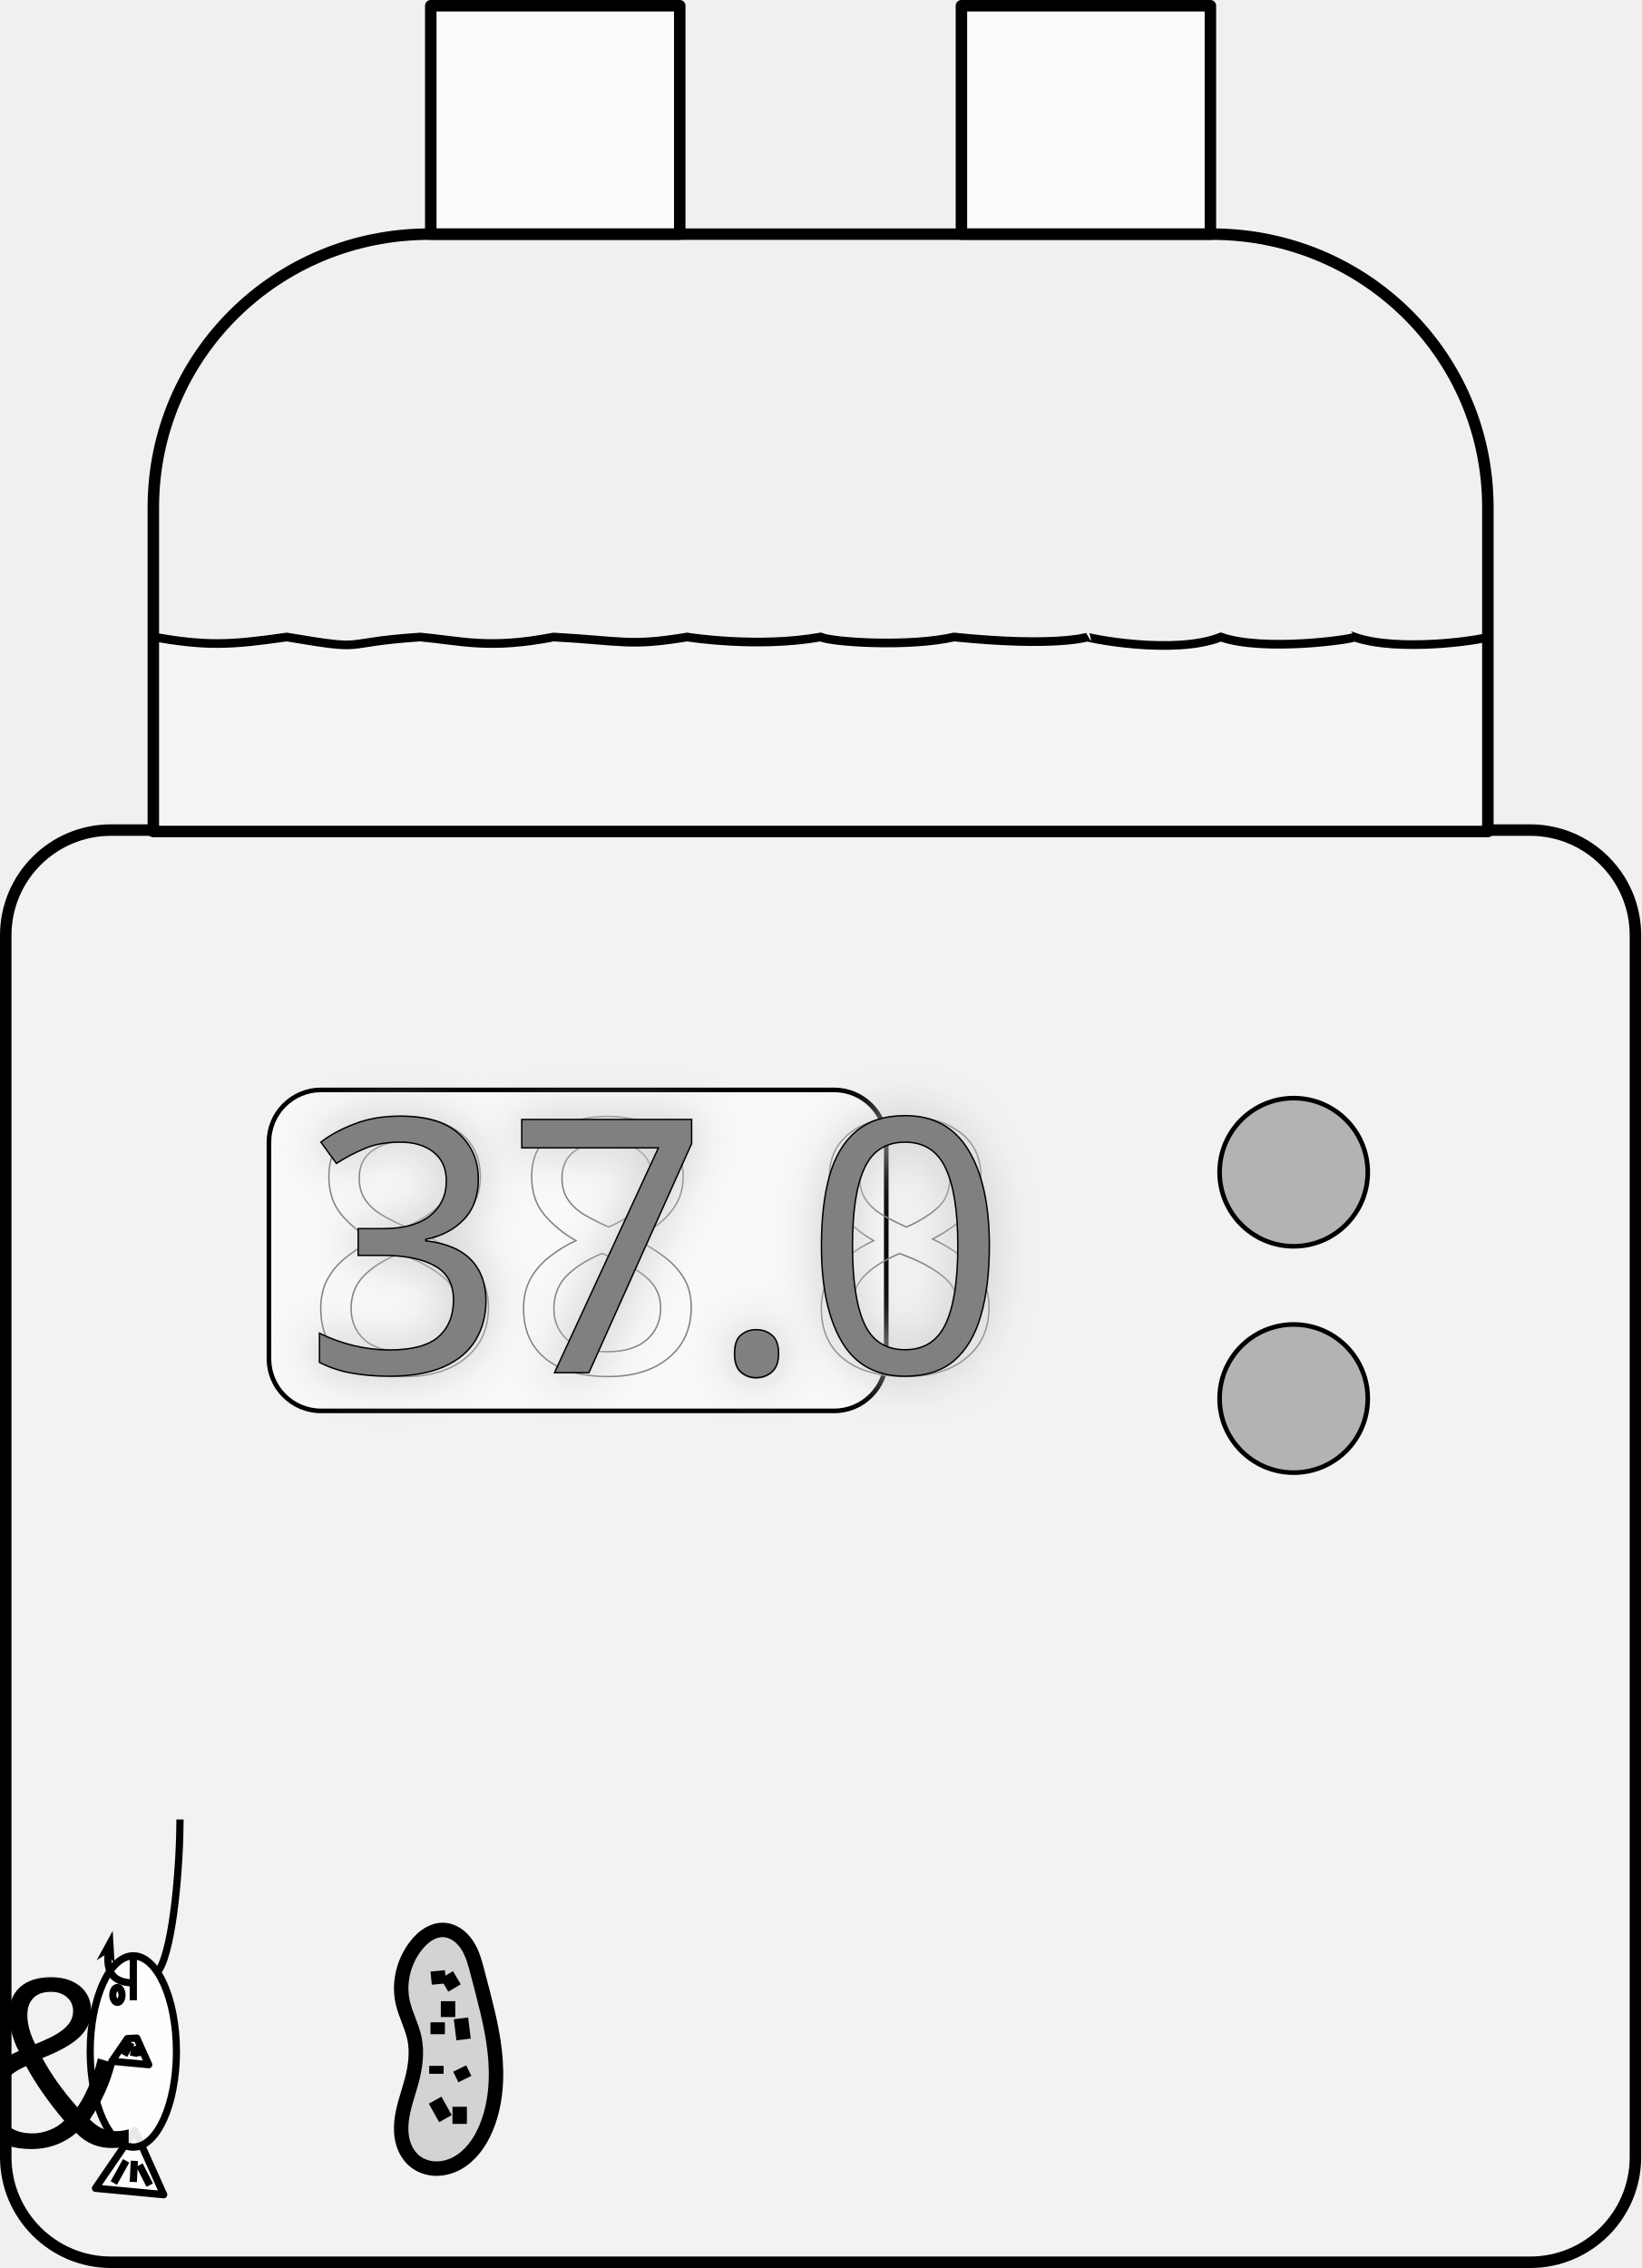
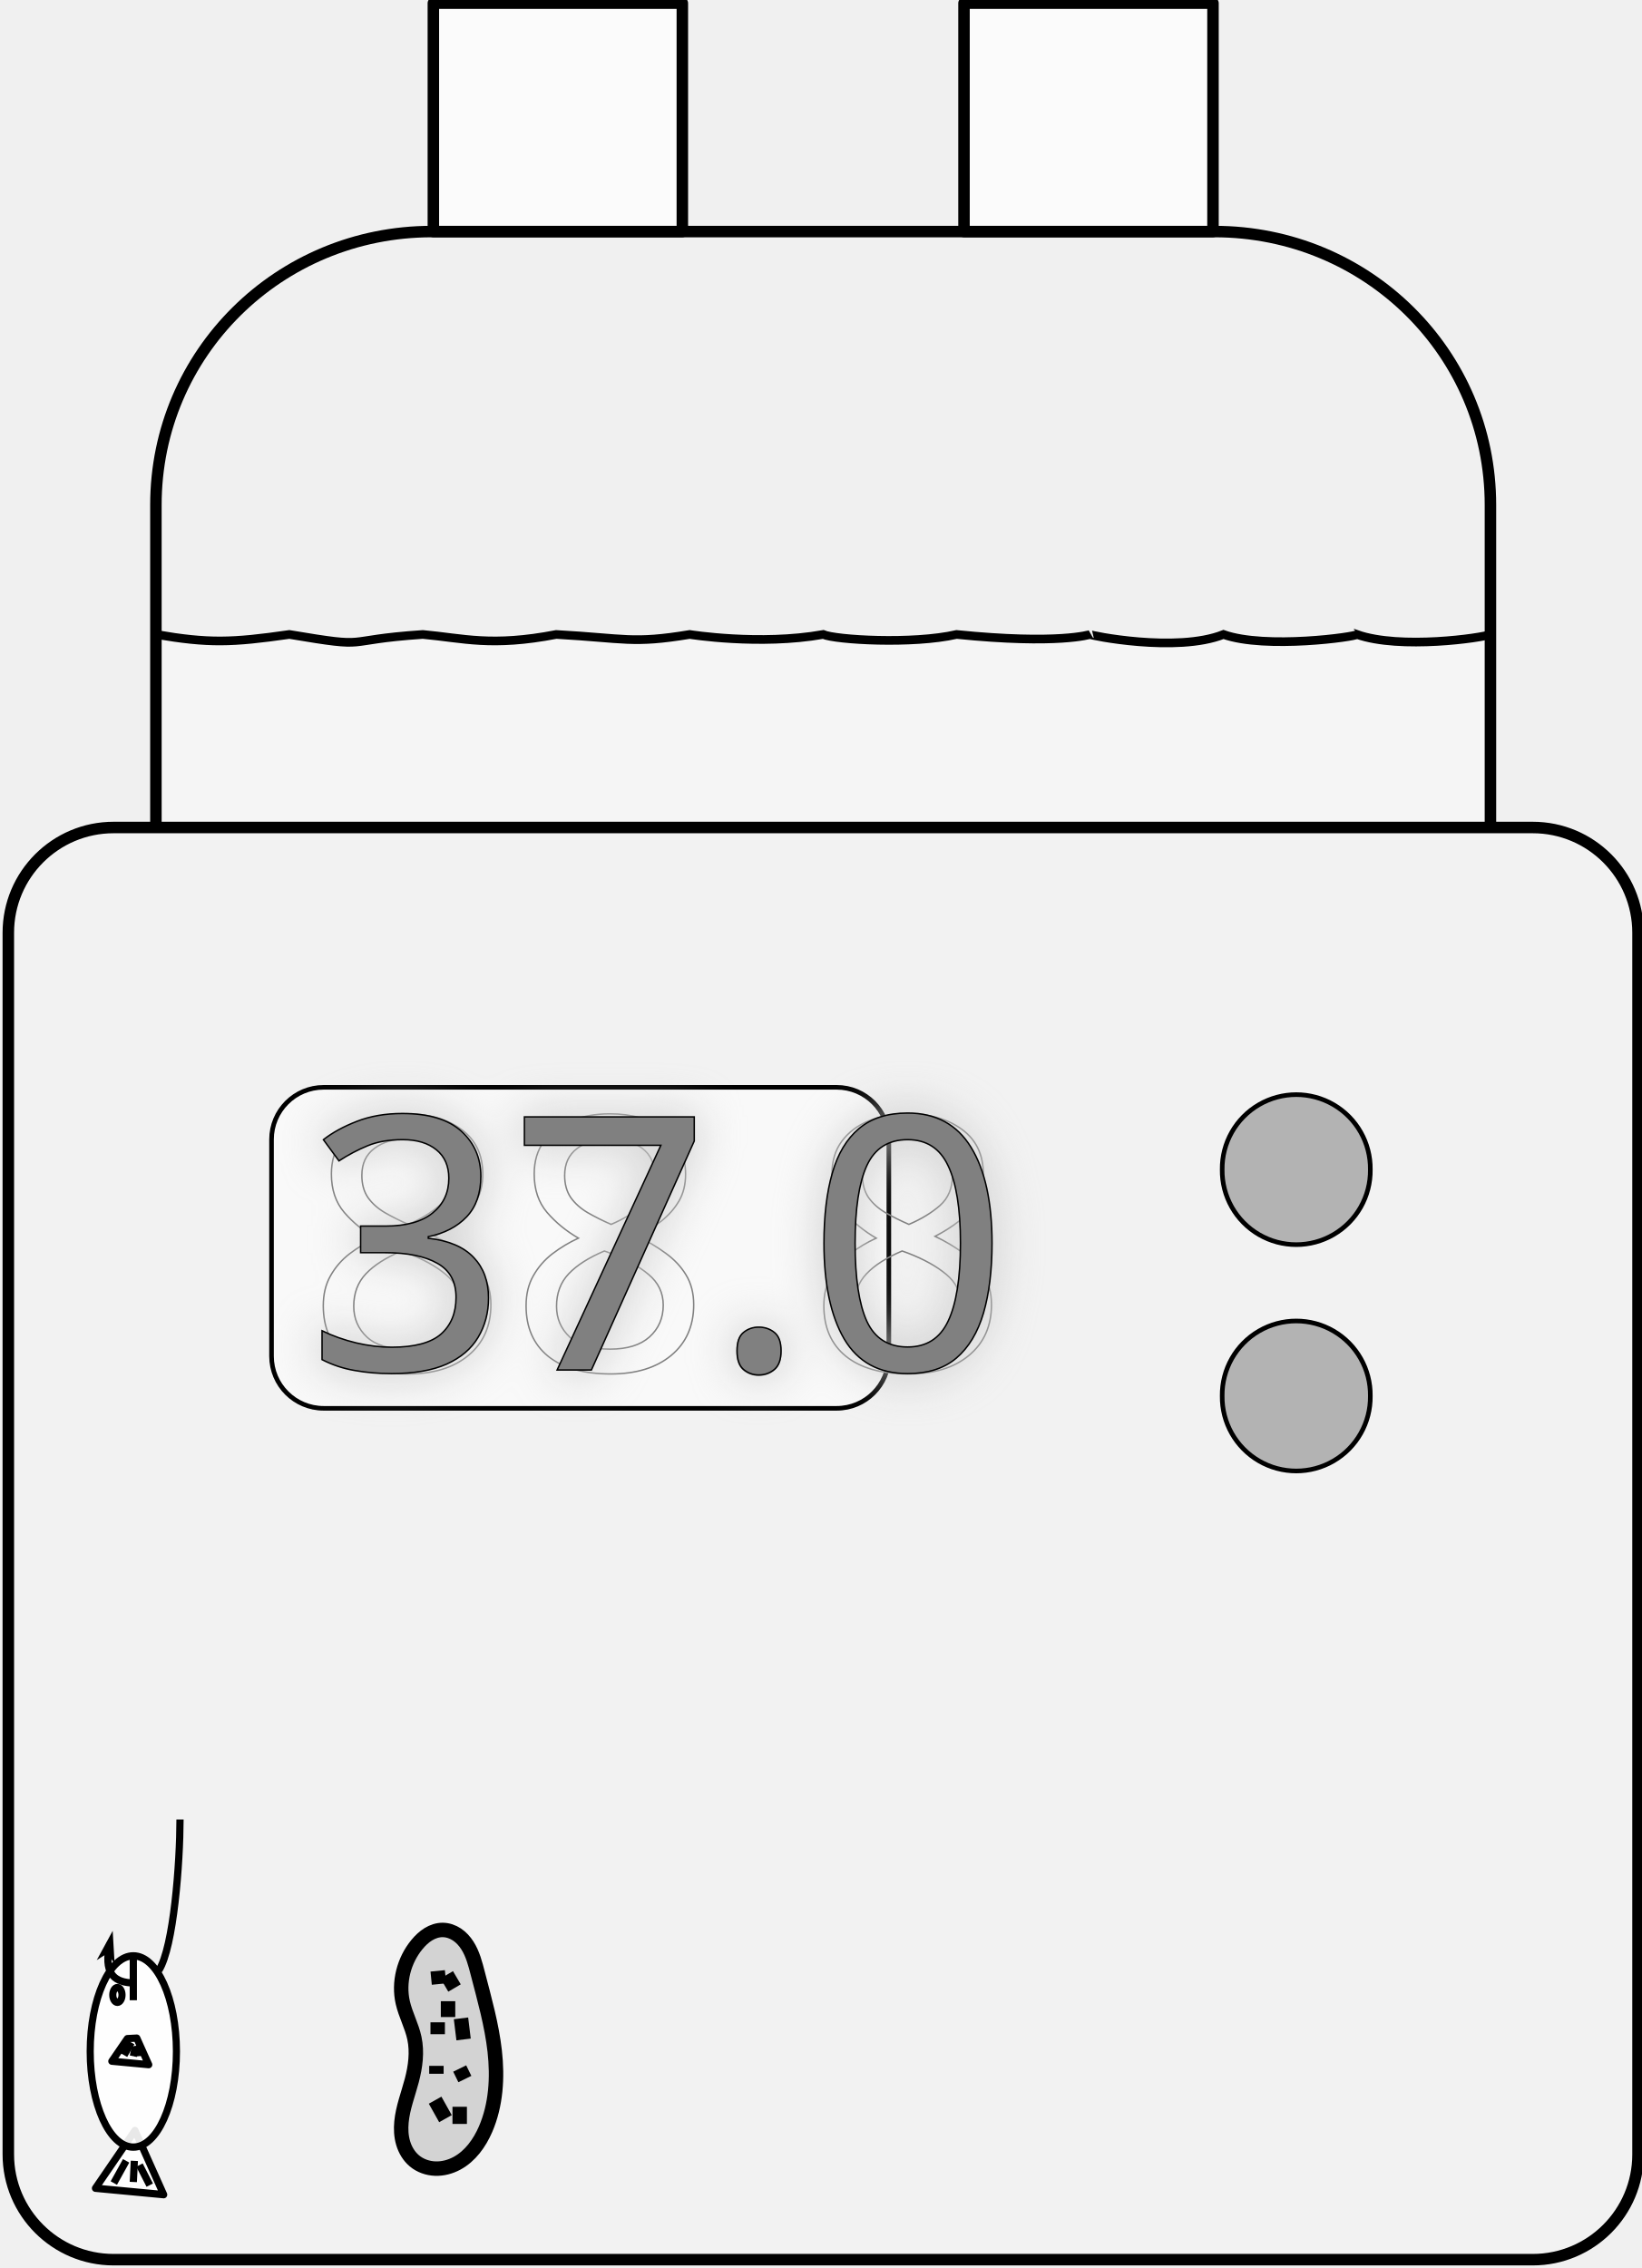
<svg xmlns="http://www.w3.org/2000/svg" xmlns:xlink="http://www.w3.org/1999/xlink" width="113.673" height="157.085" id="svg5039" version="1.1">
  <defs id="defs5041">
-     <filter color-interpolation-filters="sRGB" height="1.41" y="-0.205" width="1.219" x="-0.109" id="filter4228">
-       <feGaussianBlur id="feGaussianBlur4230" stdDeviation="1.445" />
-     </filter>
    <marker style="overflow:visible" id="Arrow1Send" refX="0" refY="0" orient="auto">
      <path transform="matrix(-0.2,0,0,-0.2,-1.2,0)" style="fill-rule:evenodd;stroke:#000000;stroke-width:1pt" d="M 0,0 5,-5 -12.5,0 5,5 0,0 z" id="path4955" />
    </marker>
    <filter color-interpolation-filters="sRGB" height="1.41" y="-0.205" width="1.219" x="-0.109" id="filter4228-3">
      <feGaussianBlur id="feGaussianBlur4230-2" stdDeviation="1.445" />
    </filter>
  </defs>
  <g id="layer1" transform="translate(-478.7802,-472.1677)">
-     <g style="display:inline" transform="matrix(0.7981172,0,0,0.7981164,414.9923,306.1544)" id="g3878-4">
-       <g id="g3826-5" transform="translate(-5.308233,50.5842)">
-         <rect ry="9.135" rx="9.135" y="229.458" x="85.73" height="124.286" width="141.429" id="rect3791-1" style="fill:#f2f2f2;stroke:#000000;stroke-width:0.998;stroke-linecap:square;stroke-linejoin:round;stroke-miterlimit:4;stroke-opacity:1;stroke-dasharray:none" />
-         <rect ry="4.526" rx="4.526" y="252.005" x="108.571" height="27.857" width="53.571" id="rect3816-7" style="fill:#f9f9f9;stroke:#000000;stroke-width:0.4;stroke-linecap:square;stroke-linejoin:round;stroke-miterlimit:4;stroke-opacity:1;stroke-dasharray:none" />
-         <path d="m 203.929,259.148 c 0,3.55 -2.878,6.429 -6.429,6.429 -3.55,0 -6.429,-2.878 -6.429,-6.429 0,-3.55 2.878,-6.429 6.429,-6.429 3.55,0 6.429,2.878 6.429,6.429 z" id="path3793-1" style="fill:#b3b3b3;stroke:#000000;stroke-width:0.4;stroke-linecap:square;stroke-linejoin:round;stroke-miterlimit:4;stroke-opacity:1;stroke-dasharray:none" />
-         <use x="0" y="0" xlink:href="#path3793-1" id="use3868-1" transform="translate(0,19.64286)" width="744.094" height="1052.362" />
-         <g style="fill:none;stroke:#808080;stroke-width:1;display:inline" transform="matrix(1.326639,0,0,1.326683,-629.555,-452.2725)" id="g4166-1">
-           <text xml:space="preserve" style="font-size:23.189px;font-style:normal;font-variant:normal;font-weight:normal;font-stretch:normal;text-align:start;line-height:125%;letter-spacing:0px;word-spacing:0px;text-anchor:start;fill:none;stroke:#808080;stroke-width:0.094;stroke-miterlimit:4;stroke-dasharray:none;font-family:Digital Readout Thick Upright;-inkscape-font-specification:Digital Readout Thick Upright" x="558.638" y="549.37" id="text3340-4">
-             <tspan id="tspan3342-2" x="558.638" y="549.37" style="text-align:start;text-anchor:start;fill:none;stroke:#808080;stroke-width:0.094;stroke-miterlimit:4;stroke-dasharray:none">88.8</tspan>
+     <g id="g6508">
+       <g id="g6459">
+         <path id="path3681" d="m 489.579,529.579 0,-13.468 c 3.665,0.624 5.225,0.577 9.243,0 5.928,0.995 3.316,0.402 9.243,0 2.844,0.261 4.735,0.868 9.243,0 4.797,0.268 5.269,0.657 9.243,0 0,0 4.841,0.784 9.243,0 0.872,0.376 6.189,0.699 9.243,0 7.071,0.717 9.243,0 9.243,0 -0.058,0.052 5.971,1.295 9.243,0 2.916,1.043 9.217,0.155 9.243,0 3.002,1.062 8.682,0.231 9.243,0 l 0,13.468 z" style="fill:#f5f5f5;fill-opacity:1;stroke:#000000;stroke-width:0.6;stroke-linecap:butt;stroke-linejoin:miter;stroke-miterlimit:4;stroke-opacity:1;stroke-dasharray:none" />
+         <path id="rect3797-8" d="m 508.687,488.206 54.217,0 c 10.586,0 19.108,8.444 19.108,18.934 l 0,22.439 -92.433,0 c 0,-7.48 0,-14.959 0,-22.439 0,-10.489 8.522,-18.934 19.108,-18.934 z" style="fill:none;stroke:#000000;stroke-width:0.795;stroke-linecap:square;stroke-linejoin:round;stroke-miterlimit:4;stroke-opacity:1;stroke-dasharray:none" />
+         <rect ry="0" rx="0" y="472.386" x="508.796" height="15.82" width="17.245" id="rect3818-4" style="fill:#ffffff;fill-opacity:0.759;stroke:#000000;stroke-width:0.795;stroke-linecap:square;stroke-linejoin:round;stroke-miterlimit:4;stroke-opacity:1;stroke-dasharray:none" />
+         <rect ry="0" rx="0" y="472.386" x="545.55" height="15.82" width="17.245" id="rect3824-5" style="fill:#ffffff;fill-opacity:0.759;stroke:#000000;stroke-width:0.795;stroke-linecap:square;stroke-linejoin:round;stroke-miterlimit:4;stroke-opacity:1;stroke-dasharray:none" />
+       </g>
+       <g id="g6465">
+         <rect ry="7.291" rx="7.291" y="529.482" x="479.357" height="99.194" width="112.877" id="rect3791-1" style="fill:#f2f2f2;stroke:#000000;stroke-width:0.796;stroke-linecap:square;stroke-linejoin:round;stroke-miterlimit:4;stroke-opacity:1;stroke-dasharray:none" />
+         <g id="g6455">
+           <path transform="matrix(0.7981172,0,0,0.7981164,410.9343,346.3479)" style="fill:#b3b3b3;stroke:#000000;stroke-width:0.4;stroke-linecap:square;stroke-linejoin:round;stroke-miterlimit:4;stroke-opacity:1;stroke-dasharray:none" id="path3793-1" d="m 203.929,259.148 a 6.429,6.429 0 1 1 -12.857,0 6.429,6.429 0 1 1 12.857,0 z" />
+           <use height="1052.362" width="744.094" transform="translate(0,15.67729)" id="use3868-1" xlink:href="#path3793-1" y="0" x="0" />
+         </g>
+         <g id="g6446">
+           <rect style="fill:#f9f9f9;stroke:#000000;stroke-width:0.319;stroke-linecap:square;stroke-linejoin:round;stroke-miterlimit:4;stroke-opacity:1;stroke-dasharray:none" id="rect3816-7" width="42.756" height="22.233" x="497.587" y="547.477" rx="3.612" ry="3.612" />
+           <text transform="scale(0.9999839,1.000016)" xml:space="preserve" style="font-size:24.554px;font-style:normal;font-variant:normal;font-weight:normal;font-stretch:normal;text-align:start;line-height:125%;letter-spacing:0px;word-spacing:0px;text-anchor:start;fill:none;stroke:#808080;stroke-width:0.1;stroke-miterlimit:4;stroke-dasharray:none;font-family:Digital Readout Thick Upright;-inkscape-font-specification:Digital Readout Thick Upright" x="499.977" y="567.072" id="text3340-4">
+             <tspan id="tspan3342-2" x="499.977" y="567.072" style="text-align:start;text-anchor:start;fill:none;stroke:#808080;stroke-width:0.1;stroke-miterlimit:4;stroke-dasharray:none">88.8</tspan>
+           </text>
+           <text transform="matrix(1.058813,0,0,1.058847,-43.25883,-25.11977)" id="text4180" y="559.268" x="513.061" style="font-size:23.189px;font-style:normal;font-variant:normal;font-weight:normal;font-stretch:normal;text-align:start;line-height:125%;letter-spacing:0px;word-spacing:0px;text-anchor:start;fill:#dcdcdc;fill-opacity:1;stroke:#000000;stroke-width:0.094;stroke-miterlimit:4;stroke-dasharray:none;filter:url(#filter4228-3);font-family:Digital Readout Thick Upright;-inkscape-font-specification:Digital Readout Thick Upright" xml:space="preserve">
+             <tspan style="text-align:start;text-anchor:start;fill:#dcdcdc;fill-opacity:1;stroke-width:0.094;stroke-miterlimit:4;stroke-dasharray:none" y="559.268" x="513.061" id="tspan4182">37.0</tspan>
+           </text>
+           <text transform="scale(0.9999839,1.000016)" xml:space="preserve" style="font-size:24.554px;font-style:normal;font-variant:normal;font-weight:normal;font-stretch:normal;text-align:start;line-height:125%;letter-spacing:0px;word-spacing:0px;text-anchor:start;fill:#808080;fill-opacity:1;stroke:#000000;stroke-width:0.1;stroke-miterlimit:4;stroke-dasharray:none;font-family:Digital Readout Thick Upright;-inkscape-font-specification:Digital Readout Thick Upright" x="499.985" y="567.05" id="text3340">
+             <tspan id="tspan3342" x="499.985" y="567.05" style="text-align:start;text-anchor:start;fill:#808080;stroke-width:0.1;stroke-miterlimit:4;stroke-dasharray:none">37.0</tspan>
          </text>
        </g>
-         <g style="fill:#dcdcdc;fill-opacity:1;display:inline;filter:url(#filter4228-3)" id="g4174" transform="matrix(1.326639,0,0,1.326683,-569.0808,-465.4305)">
-           <text id="text4180" y="559.268" x="513.061" style="font-size:23.189px;font-style:normal;font-variant:normal;font-weight:normal;font-stretch:normal;text-align:start;line-height:125%;letter-spacing:0px;word-spacing:0px;text-anchor:start;fill:#dcdcdc;fill-opacity:1;stroke:#000000;stroke-width:0.094;stroke-miterlimit:4;stroke-dasharray:none;font-family:Digital Readout Thick Upright;-inkscape-font-specification:Digital Readout Thick Upright" xml:space="preserve">
-             <tspan style="text-align:start;text-anchor:start;fill:#dcdcdc;fill-opacity:1;stroke-width:0.094;stroke-miterlimit:4;stroke-dasharray:none" y="559.268" x="513.061" id="tspan4182">37.0</tspan>
-           </text>
-         </g>
-         <g style="fill:#808080;display:inline" transform="matrix(1.326639,0,0,1.326683,-569.0808,-465.4305)" id="g4166">
-           <text xml:space="preserve" style="font-size:23.189px;font-style:normal;font-variant:normal;font-weight:normal;font-stretch:normal;text-align:start;line-height:125%;letter-spacing:0px;word-spacing:0px;text-anchor:start;fill:#808080;fill-opacity:1;stroke:#000000;stroke-width:0.094;stroke-miterlimit:4;stroke-dasharray:none;font-family:Digital Readout Thick Upright;-inkscape-font-specification:Digital Readout Thick Upright" x="513.061" y="559.268" id="text3340">
-             <tspan id="tspan3342" x="513.061" y="559.268" style="text-align:start;text-anchor:start;fill:#808080;stroke-width:0.094;stroke-miterlimit:4;stroke-dasharray:none">37.0</tspan>
+         <g id="g6416">
+           <g id="g6401">
+             <path transform="matrix(0.1844188,0,0,0.190136,466.1442,602.1434)" d="m 130,115.862 -25.637,-2.341 14.846,-21.032 z" id="path5842" style="color:#000000;fill:#ffffff;fill-opacity:0.907;fill-rule:nonzero;stroke:#000000;stroke-width:2.67;stroke-linecap:round;stroke-linejoin:round;stroke-miterlimit:4;stroke-opacity:1;stroke-dasharray:none;stroke-dashoffset:0;marker:none;visibility:visible;display:inline;overflow:visible;enable-background:accumulate" />
+             <path style="color:#000000;fill:#ffffff;fill-opacity:0.907;fill-rule:nonzero;stroke:#000000;stroke-width:4.951;stroke-linecap:round;stroke-linejoin:round;stroke-miterlimit:4;stroke-opacity:1;stroke-dasharray:none;stroke-dashoffset:0;marker:none;visibility:visible;display:inline;overflow:visible;enable-background:accumulate" id="path5834" d="m 155.714,124.076 a 30,64.643 0 1 1 -60,0 30,64.643 0 1 1 60,0 z" transform="matrix(0.09954695,0,0,0.1024615,475.4994,601.543)" />
+             <path style="color:#000000;fill:#ffffff;fill-opacity:0.907;fill-rule:nonzero;stroke:#000000;stroke-width:0.5;stroke-linecap:round;stroke-linejoin:round;stroke-miterlimit:4;stroke-opacity:1;stroke-dasharray:none;stroke-dashoffset:0;marker:none;visibility:visible;display:inline;overflow:visible;enable-background:accumulate" d="m 489.08,615.171 -2.552,-0.24 1.075,-1.567 0.651,-0.035 z" id="path5836" />
+             <path style="fill:none;stroke:#000000;stroke-width:0.5;stroke-linecap:butt;stroke-linejoin:miter;stroke-miterlimit:4;stroke-opacity:1;stroke-dasharray:none" d="m 488.014,607.633 0,3.074" id="path5838" />
+             <path style="color:#000000;fill:#ffffff;fill-opacity:0.907;fill-rule:nonzero;stroke:#000000;stroke-width:4.951;stroke-linecap:round;stroke-linejoin:round;stroke-miterlimit:4;stroke-opacity:1;stroke-dasharray:none;stroke-dashoffset:0;marker:none;visibility:visible;display:inline;overflow:visible;enable-background:accumulate" id="path5840-6" d="m 117.857,85.862 a 3.214,5 0 1 1 -6.429,0 3.214,5 0 1 1 6.429,0 z" transform="matrix(0.09954695,0,0,0.1024615,475.4994,601.543)" />
+             <path style="fill:none;stroke:#000000;stroke-width:0.5;stroke-linecap:butt;stroke-linejoin:miter;stroke-miterlimit:4;stroke-opacity:1;stroke-dasharray:none" d="m 486.663,623.368 0.853,-1.537" id="path5844" />
+             <path style="fill:none;stroke:#000000;stroke-width:0.5;stroke-linecap:butt;stroke-linejoin:miter;stroke-miterlimit:4;stroke-opacity:1;stroke-dasharray:none" d="m 488.014,623.295 0.071,-1.464" id="path5846" />
+             <path style="fill:none;stroke:#000000;stroke-width:0.5;stroke-linecap:butt;stroke-linejoin:miter;stroke-miterlimit:4;stroke-opacity:1;stroke-dasharray:none" d="m 489.152,623.514 -0.711,-1.391" id="path5848" />
+             <path style="fill:none;stroke:#000000;stroke-width:0.5;stroke-linecap:butt;stroke-linejoin:miter;stroke-miterlimit:4;stroke-opacity:1;stroke-dasharray:none" d="m 487.374,614.512 0.498,-0.878" id="path5850" />
+             <path style="fill:none;stroke:#000000;stroke-width:0.5;stroke-linecap:butt;stroke-linejoin:miter;stroke-miterlimit:4;stroke-opacity:1;stroke-dasharray:none" d="m 488.014,614.585 0.142,-0.659" id="path5852" />
+             <path style="fill:none;stroke:#000000;stroke-width:0.5;stroke-linecap:butt;stroke-linejoin:miter;stroke-miterlimit:4;stroke-opacity:1;stroke-dasharray:none" d="m 488.369,614.585 -0.071,-0.732" id="path5854" />
+             <path style="fill:none;stroke:#000000;stroke-width:0.5;stroke-linecap:butt;stroke-linejoin:miter;stroke-miterlimit:4;stroke-opacity:1;stroke-dasharray:none;marker-end:url(#Arrow1Send)" d="m 487.788,609.499 c -1.133,-0.094 -1.852,-0.693 -1.397,-2.728" id="path5871" />
+             <path style="fill:none;stroke:#000000;stroke-width:0.5;stroke-linecap:butt;stroke-linejoin:miter;stroke-miterlimit:4;stroke-opacity:1;stroke-dasharray:none" d="m 489.784,608.634 c 1.03,-1.613 1.462,-7.461 1.464,-10.445" id="path6065" />
+           </g>
+           <g id="g6388">
+             <path style="fill:#d3d3d3;stroke:#000000;stroke-width:1px;stroke-linecap:butt;stroke-linejoin:miter;stroke-opacity:1" d="m 509.455,605.838 c -0.354,-0.004 -0.704,0.113 -1.006,0.298 -0.302,0.185 -0.56,0.435 -0.786,0.708 -0.911,1.101 -1.303,2.628 -0.986,4.021 0.193,0.845 0.626,1.62 0.806,2.468 0.205,0.964 0.072,1.971 -0.179,2.925 -0.252,0.956 -0.621,1.888 -0.716,2.872 -0.048,0.492 -0.025,0.995 0.115,1.468 0.14,0.474 0.402,0.918 0.78,1.235 0.401,0.336 0.921,0.517 1.444,0.536 0.523,0.018 1.046,-0.121 1.506,-0.37 0.92,-0.497 1.563,-1.399 1.979,-2.359 0.729,-1.685 0.838,-3.584 0.633,-5.408 -0.205,-1.824 -0.71,-3.599 -1.171,-5.377 -0.175,-0.674 -0.349,-1.362 -0.725,-1.948 -0.188,-0.293 -0.426,-0.556 -0.716,-0.75 -0.289,-0.193 -0.631,-0.314 -0.979,-0.318" id="path6087" />
+             <path style="fill:#d3d3d3;stroke:#000000;stroke-width:1px;stroke-linecap:butt;stroke-linejoin:miter;stroke-opacity:1" d="m 508.828,610.043 0,0" id="path6093" />
+             <path style="fill:#d3d3d3;stroke:#000000;stroke-width:1px;stroke-linecap:butt;stroke-linejoin:miter;stroke-opacity:1" d="m 509.096,612.236 0,0.823" id="path6097" />
+             <path style="fill:#d3d3d3;stroke:#000000;stroke-width:1px;stroke-linecap:butt;stroke-linejoin:miter;stroke-opacity:1" d="m 509.007,615.252 0,0.548" id="path6101" />
+             <path style="fill:#d3d3d3;stroke:#000000;stroke-width:1px;stroke-linecap:butt;stroke-linejoin:miter;stroke-opacity:1" d="m 508.917,617.629 0.717,1.28" id="path6105" />
+             <path style="fill:#d3d3d3;stroke:#000000;stroke-width:1px;stroke-linecap:butt;stroke-linejoin:miter;stroke-opacity:1" d="m 510.62,619.274 0,-1.188" id="path6109" />
+             <path style="fill:#d3d3d3;stroke:#000000;stroke-width:1px;stroke-linecap:butt;stroke-linejoin:miter;stroke-opacity:1" d="m 510.978,616.166 -0.358,-0.731" id="path6113" />
+             <path style="fill:#d3d3d3;stroke:#000000;stroke-width:1px;stroke-linecap:butt;stroke-linejoin:miter;stroke-opacity:1" d="m 510.889,613.424 -0.179,-1.462" id="path6117" />
+             <path style="fill:#d3d3d3;stroke:#000000;stroke-width:1px;stroke-linecap:butt;stroke-linejoin:miter;stroke-opacity:1" d="m 509.096,608.672 0.09,0.914" id="path6137" />
+             <path style="fill:#d3d3d3;stroke:#000000;stroke-width:1px;stroke-linecap:butt;stroke-linejoin:miter;stroke-opacity:1" d="m 509.813,610.774 0,1.097" id="path6141" />
+             <path style="fill:#d3d3d3;stroke:#000000;stroke-width:1px;stroke-linecap:butt;stroke-linejoin:miter;stroke-opacity:1" d="m 509.724,608.946 0.538,0.914" id="path6145" />
+           </g>
+           <text id="text6166" y="620.849" x="498.791" style="font-size:16.957px;font-style:normal;font-variant:normal;font-weight:normal;font-stretch:normal;text-align:center;line-height:125%;letter-spacing:0px;word-spacing:0px;text-anchor:middle;fill:#000000;fill-opacity:1;stroke:none;display:inline;font-family:Arial;-inkscape-font-specification:Arial" xml:space="preserve">
+             <tspan style="font-weight:normal;-inkscape-font-specification:Arial" y="620.849" x="498.791" id="tspan6168">&amp;</tspan>
          </text>
        </g>
      </g>
-       <g id="g3870-8" style="fill:#ffffff;fill-opacity:0.759;stroke:#000000;stroke-width:0.996;stroke-miterlimit:4;stroke-opacity:1;stroke-dasharray:none" transform="translate(-4.935311,53.15817)">
-         <path id="path3681" d="m 98.164,227.005 0,-16.875 c 4.592,0.782 6.546,0.723 11.581,0 7.427,1.246 4.154,0.503 11.581,0 3.564,0.327 5.933,1.088 11.581,0 6.01,0.336 6.602,0.823 11.581,0 0,0 6.065,0.982 11.581,0 1.092,0.471 7.754,0.876 11.581,0 8.859,0.898 11.581,0 11.581,0 -0.073,0.066 7.482,1.622 11.581,0 3.654,1.306 11.548,0.194 11.581,0 3.762,1.331 10.878,0.289 11.581,0 l 0,16.875 z" style="fill:#f5f5f5;fill-opacity:1;stroke:#000000;stroke-width:0.752;stroke-linecap:butt;stroke-linejoin:miter;stroke-miterlimit:4;stroke-opacity:1;stroke-dasharray:none" />
-         <path id="rect3797-8" d="m 122.106,175.168 67.931,0 c 13.264,0 23.942,10.58 23.942,23.723 l 0,28.115 -115.814,0 c 0,-9.372 0,-18.743 0,-28.115 0,-13.142 10.678,-23.723 23.942,-23.723 z" style="fill:none;stroke:#000000;stroke-width:0.996;stroke-linecap:square;stroke-linejoin:round;stroke-miterlimit:4;stroke-opacity:1;stroke-dasharray:none" />
-         <g style="fill:#ffffff;fill-opacity:0.759;stroke:#000000;stroke-width:0.996;stroke-miterlimit:4;stroke-opacity:1;stroke-dasharray:none" transform="translate(-0.03092659,-0.05185798)" id="g3844-2">
-           <rect style="fill:#ffffff;fill-opacity:0.759;stroke:#000000;stroke-width:0.996;stroke-linecap:square;stroke-linejoin:round;stroke-miterlimit:4;stroke-opacity:1;stroke-dasharray:none" id="rect3818-4" width="21.607" height="19.821" x="122.273" y="155.398" rx="0" ry="0" />
-           <rect style="fill:#ffffff;fill-opacity:0.759;stroke:#000000;stroke-width:0.996;stroke-linecap:square;stroke-linejoin:round;stroke-miterlimit:4;stroke-opacity:1;stroke-dasharray:none" id="rect3824-5" width="21.607" height="19.821" x="168.324" y="155.398" rx="0" ry="0" />
-         </g>
-       </g>
-       <g transform="translate(-161.4204,-183.1704)" id="g5857-5" style="fill:none;stroke:none" />
-     </g>
-     <g id="g5204" transform="matrix(0.7624515,0,0,0.7624515,111.9046,187.6645)">
-       <g transform="matrix(0.6910318,0,0,0.6910311,35.1579,24.4989)" id="g6067" style="display:inline">
-         <g style="stroke-width:1.257;stroke-miterlimit:4;stroke-dasharray:none" id="g5858" transform="matrix(0.7260029,0,0,0.7260029,543.8957,413.8422)">
-           <path style="color:#000000;fill:#ffffff;fill-opacity:0.907;fill-rule:nonzero;stroke:#000000;stroke-width:2.67;stroke-linecap:round;stroke-linejoin:round;stroke-miterlimit:4;stroke-opacity:1;stroke-dasharray:none;stroke-dashoffset:0;marker:none;visibility:visible;display:inline;overflow:visible;enable-background:accumulate" id="path5842" d="m 130,115.862 -25.637,-2.341 14.846,-21.032 z" transform="matrix(0.4821217,0,0,0.4970684,106.8366,464.7021)" />
-           <path transform="matrix(0.2602432,0,0,0.2678629,131.2937,463.1326)" d="m 155.714,124.076 c 0,35.701 -13.431,64.643 -30,64.643 -16.569,0 -30,-28.942 -30,-64.643 0,-35.701 13.431,-64.643 30,-64.643 16.569,0 30,28.942 30,64.643 z" id="path5834" style="color:#000000;fill:#ffffff;fill-opacity:0.907;fill-rule:nonzero;stroke:#000000;stroke-width:4.951;stroke-linecap:round;stroke-linejoin:round;stroke-miterlimit:4;stroke-opacity:1;stroke-dasharray:none;stroke-dashoffset:0;marker:none;visibility:visible;display:inline;overflow:visible;enable-background:accumulate" />
-           <path id="path5836" d="m 166.798,498.76 -6.672,-0.627 2.81,-4.098 1.701,-0.092 z" style="color:#000000;fill:#ffffff;fill-opacity:0.907;fill-rule:nonzero;stroke:#000000;stroke-width:1.307;stroke-linecap:round;stroke-linejoin:round;stroke-miterlimit:4;stroke-opacity:1;stroke-dasharray:none;stroke-dashoffset:0;marker:none;visibility:visible;display:inline;overflow:visible;enable-background:accumulate" />
-           <path id="path5838" d="m 164.01,479.053 0,8.036" style="fill:none;stroke:#000000;stroke-width:1.307;stroke-linecap:butt;stroke-linejoin:miter;stroke-miterlimit:4;stroke-opacity:1;stroke-dasharray:none" />
-           <path transform="matrix(0.2602432,0,0,0.2678629,131.2937,463.1326)" d="m 117.857,85.862 c 0,2.761 -1.439,5 -3.214,5 -1.775,0 -3.214,-2.239 -3.214,-5 0,-2.761 1.439,-5 3.214,-5 1.775,0 3.214,2.239 3.214,5 z" id="path5840-6" style="color:#000000;fill:#ffffff;fill-opacity:0.907;fill-rule:nonzero;stroke:#000000;stroke-width:4.951;stroke-linecap:round;stroke-linejoin:round;stroke-miterlimit:4;stroke-opacity:1;stroke-dasharray:none;stroke-dashoffset:0;marker:none;visibility:visible;display:inline;overflow:visible;enable-background:accumulate" />
-           <path id="path5844" d="m 160.478,520.189 2.231,-4.018" style="fill:none;stroke:#000000;stroke-width:1.307;stroke-linecap:butt;stroke-linejoin:miter;stroke-miterlimit:4;stroke-opacity:1;stroke-dasharray:none" />
-           <path id="path5846" d="m 164.01,519.997 0.186,-3.827" style="fill:none;stroke:#000000;stroke-width:1.307;stroke-linecap:butt;stroke-linejoin:miter;stroke-miterlimit:4;stroke-opacity:1;stroke-dasharray:none" />
-           <path id="path5848" d="m 166.984,520.571 -1.859,-3.635" style="fill:none;stroke:#000000;stroke-width:1.307;stroke-linecap:butt;stroke-linejoin:miter;stroke-miterlimit:4;stroke-opacity:1;stroke-dasharray:none" />
-           <path id="path5850" d="m 162.337,497.038 1.301,-2.296" style="fill:none;stroke:#000000;stroke-width:1.307;stroke-linecap:butt;stroke-linejoin:miter;stroke-miterlimit:4;stroke-opacity:1;stroke-dasharray:none" />
-           <path id="path5852" d="m 164.01,497.229 0.372,-1.722" style="fill:none;stroke:#000000;stroke-width:1.307;stroke-linecap:butt;stroke-linejoin:miter;stroke-miterlimit:4;stroke-opacity:1;stroke-dasharray:none" />
-           <path id="path5854" d="m 164.939,497.229 -0.186,-1.913" style="fill:none;stroke:#000000;stroke-width:1.307;stroke-linecap:butt;stroke-linejoin:miter;stroke-miterlimit:4;stroke-opacity:1;stroke-dasharray:none" />
-         </g>
-         <path style="fill:none;stroke:#000000;stroke-width:0.949;stroke-linecap:butt;stroke-linejoin:miter;stroke-miterlimit:4;stroke-opacity:1;stroke-dasharray:none;marker-end:url(#Arrow1Send)" d="m 662.539,765.178 c -2.15,-0.179 -3.516,-1.315 -2.652,-5.177" id="path5871" />
-         <path style="fill:none;stroke:#000000;stroke-width:0.949;stroke-linecap:butt;stroke-linejoin:miter;stroke-miterlimit:4;stroke-opacity:1;stroke-dasharray:none" d="m 666.327,763.536 c 1.955,-3.062 2.774,-14.161 2.778,-19.824" id="path6065" />
-       </g>
-       <g transform="matrix(0.5297567,0,0,0.5297562,303.4228,145.2429)" id="g6149" style="fill:#d3d3d3;display:inline">
-         <path style="fill:#d3d3d3;stroke:#000000;stroke-width:2.476px;stroke-linecap:butt;stroke-linejoin:miter;stroke-opacity:1" d="m 411.486,761.136 c -0.877,-0.01 -1.742,0.279 -2.49,0.737 -0.749,0.457 -1.387,1.077 -1.947,1.752 -2.256,2.727 -3.227,6.505 -2.44,9.956 0.477,2.091 1.55,4.012 1.997,6.11 0.509,2.387 0.178,4.881 -0.444,7.241 -0.623,2.366 -1.538,4.675 -1.774,7.11 -0.118,1.217 -0.061,2.463 0.286,3.636 0.347,1.173 0.994,2.272 1.932,3.058 0.992,0.831 2.281,1.281 3.575,1.326 1.294,0.046 2.589,-0.301 3.728,-0.916 2.278,-1.231 3.87,-3.465 4.898,-5.841 1.805,-4.171 2.075,-8.873 1.567,-13.39 -0.508,-4.517 -1.758,-8.911 -2.898,-13.311 -0.432,-1.668 -0.863,-3.373 -1.794,-4.822 -0.466,-0.725 -1.056,-1.377 -1.772,-1.856 -0.716,-0.479 -1.562,-0.779 -2.423,-0.788" id="path6087" />
-         <path style="fill:#d3d3d3;stroke:#000000;stroke-width:2.476px;stroke-linecap:butt;stroke-linejoin:miter;stroke-opacity:1" d="m 409.934,771.545 0,0" id="path6093" />
-         <path style="fill:#d3d3d3;stroke:#000000;stroke-width:2.476px;stroke-linecap:butt;stroke-linejoin:miter;stroke-opacity:1" d="m 410.599,776.976 0,2.037" id="path6097" />
-         <path style="fill:#d3d3d3;stroke:#000000;stroke-width:2.476px;stroke-linecap:butt;stroke-linejoin:miter;stroke-opacity:1" d="m 410.377,784.443 0,1.358" id="path6101" />
-         <path style="fill:#d3d3d3;stroke:#000000;stroke-width:2.476px;stroke-linecap:butt;stroke-linejoin:miter;stroke-opacity:1" d="m 410.155,790.326 1.775,3.168" id="path6105" />
-         <path style="fill:#d3d3d3;stroke:#000000;stroke-width:2.476px;stroke-linecap:butt;stroke-linejoin:miter;stroke-opacity:1" d="m 414.37,794.399 0,-2.942" id="path6109" />
-         <path style="fill:#d3d3d3;stroke:#000000;stroke-width:2.476px;stroke-linecap:butt;stroke-linejoin:miter;stroke-opacity:1" d="m 415.258,786.706 -0.887,-1.81" id="path6113" />
-         <path style="fill:#d3d3d3;stroke:#000000;stroke-width:2.476px;stroke-linecap:butt;stroke-linejoin:miter;stroke-opacity:1" d="m 415.036,779.918 -0.444,-3.62" id="path6117" />
-         <path style="fill:#d3d3d3;stroke:#000000;stroke-width:2.476px;stroke-linecap:butt;stroke-linejoin:miter;stroke-opacity:1" d="m 410.599,768.151 0.222,2.263" id="path6137" />
-         <path style="fill:#d3d3d3;stroke:#000000;stroke-width:2.476px;stroke-linecap:butt;stroke-linejoin:miter;stroke-opacity:1" d="m 412.374,773.355 0,2.715" id="path6141" />
-         <path style="fill:#d3d3d3;stroke:#000000;stroke-width:2.476px;stroke-linecap:butt;stroke-linejoin:miter;stroke-opacity:1" d="m 412.152,768.83 1.331,2.263" id="path6145" />
-       </g>
-       <text id="text6166" y="568.147" x="507.424" style="font-size:22.24px;font-style:normal;font-variant:normal;font-weight:normal;font-stretch:normal;text-align:center;line-height:125%;letter-spacing:0px;word-spacing:0px;text-anchor:middle;fill:#000000;fill-opacity:1;stroke:none;display:inline;font-family:Arial;-inkscape-font-specification:Arial" xml:space="preserve">
-         <tspan style="font-weight:normal;-inkscape-font-specification:Arial" y="568.147" x="507.424" id="tspan6168">&amp;</tspan>
-       </text>
    </g>
  </g>
</svg>
